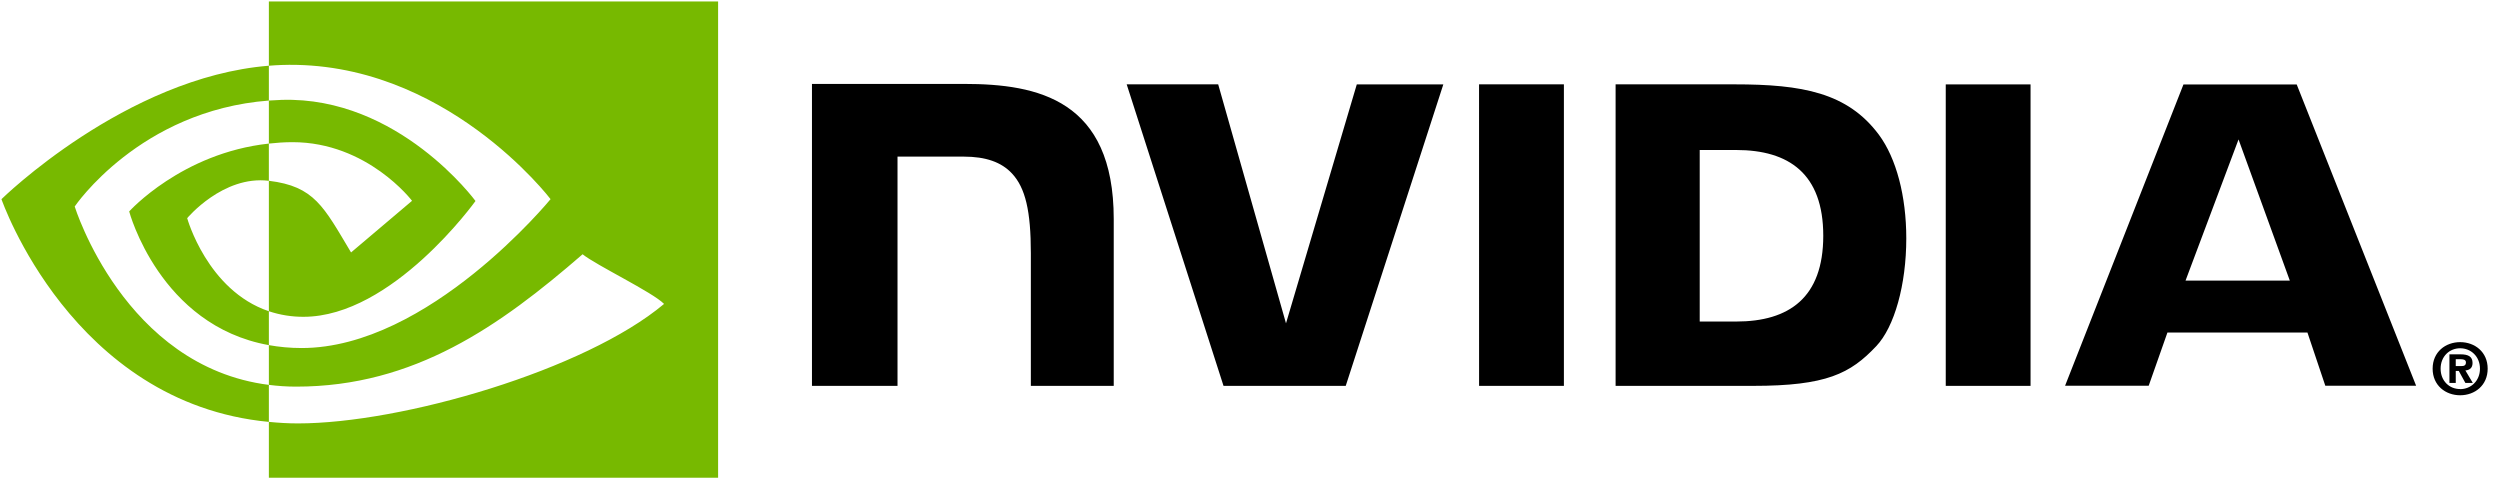
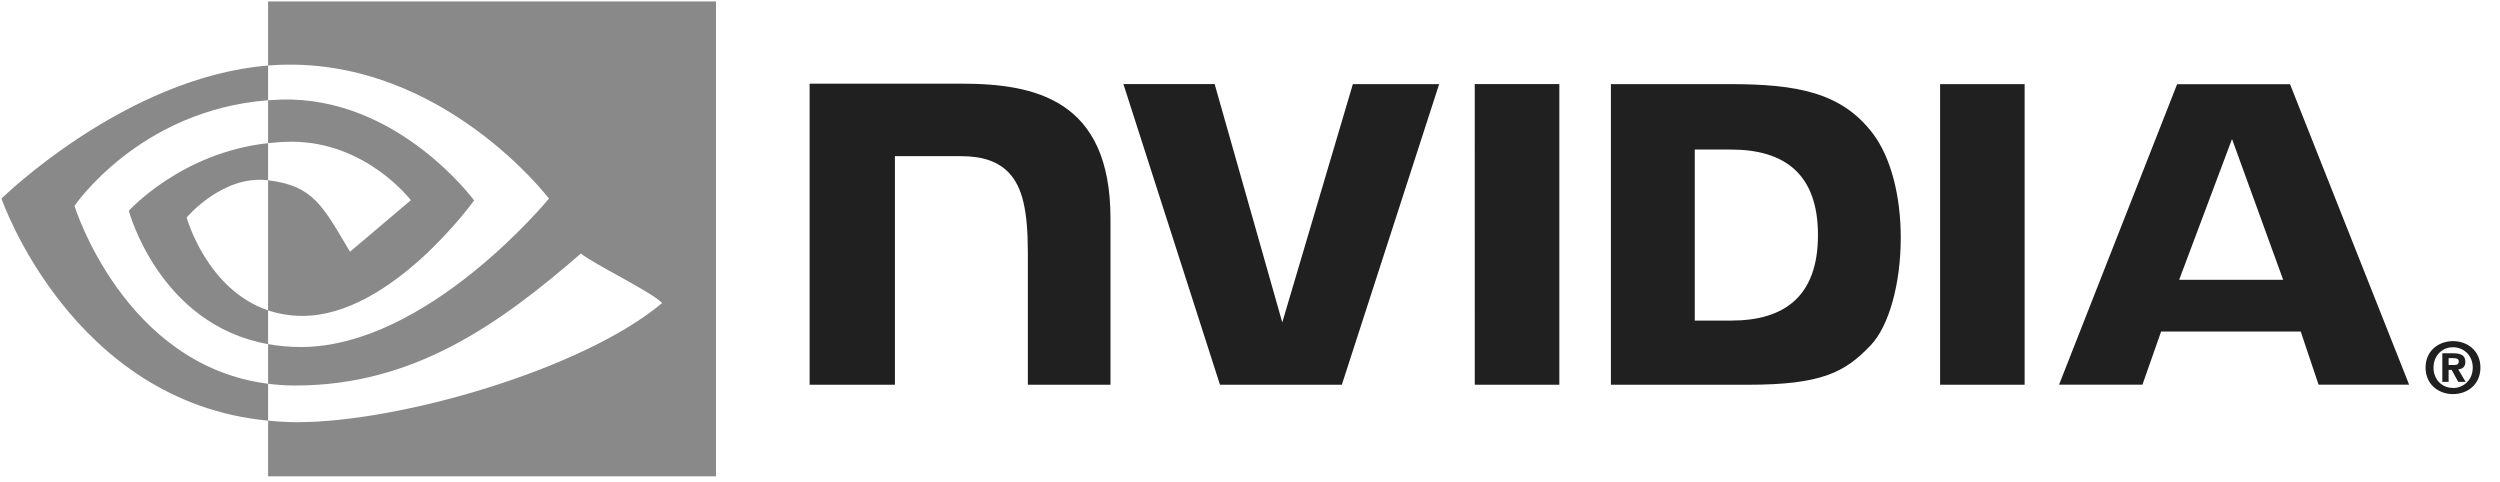
- <svg xmlns="http://www.w3.org/2000/svg" width="150" height="29" viewBox="0 0 150 29">
-   <g fill="none" fill-rule="evenodd">
-     <path d="M147.345 21.965v-.413h.264c.149 0 .347.012.347.188 0 .19-.116.225-.28.225h-.331zm0 .29h.182l.396.722h.446l-.446-.751c.231-.017.43-.13.43-.446 0-.393-.265-.52-.727-.52h-.66v1.717h.379v-.722zm1.915-.134c0-1.008-.776-1.593-1.65-1.593-.876 0-1.652.585-1.652 1.593s.776 1.595 1.651 1.595 1.651-.587 1.651-1.595zm-.462 0c0 .735-.545 1.227-1.189 1.227v-.005c-.644.005-1.172-.487-1.172-1.222 0-.734.528-1.225 1.172-1.225.644 0 1.189.49 1.189 1.225zM88.743 5.06l.002 18.092h5.089V5.06h-5.09zm-40.025-.025v18.117h5.133V9.396l3.977.001c1.317 0 2.255.33 2.89 1.01.805.86 1.133 2.25 1.133 4.79v7.955h4.973v-10.01c0-7.144-4.533-8.107-8.97-8.107h-9.136zm48.218.026v18.091h8.252c4.396 0 5.831-.734 7.385-2.38 1.096-1.156 1.804-3.693 1.804-6.467 0-2.542-.599-4.812-1.646-6.224-1.885-2.527-4.601-3.02-8.654-3.02h-7.141zM101.983 9h2.188c3.173 0 5.225 1.433 5.225 5.145 0 3.716-2.052 5.147-5.225 5.147h-2.188V8.999zM81.408 5.061L77.16 19.4 73.091 5.06h-5.49l5.81 18.091h7.333L86.6 5.062h-5.192zm35.337 18.091h5.088V5.062h-5.088v18.09zm14.263-18.086l-7.104 18.08h5.017l1.125-3.195h8.4l1.073 3.195h5.449l-7.166-18.08h-6.794zm3.304 3.3l3.077 8.47h-6.257l3.18-8.47z" fill="#000" />
-     <path d="M16.132 8.615V6.033c.249-.017.5-.031.758-.04 7.03-.22 11.64 6.067 11.64 6.067s-4.98 6.948-10.32 6.948a6.457 6.457 0 0 1-2.078-.334v-7.827c2.736.332 3.286 1.546 4.931 4.3l3.66-3.099S22.052 8.53 17.55 8.53c-.49 0-.96.035-1.418.085zm0-8.527v3.856c.252-.02.505-.037.758-.045 9.776-.331 16.144 8.05 16.144 8.05s-7.315 8.933-14.936 8.933c-.698 0-1.352-.065-1.966-.174v2.384c.524.067 1.07.106 1.637.106 7.092 0 12.22-3.637 17.187-7.942.823.663 4.194 2.273 4.888 2.979-4.723 3.97-15.727 7.17-21.966 7.17-.601 0-1.18-.037-1.746-.092v3.35h26.954V.088H16.132zm0 18.586v2.034c-6.56-1.174-8.381-8.022-8.381-8.022s3.15-3.504 8.38-4.071v2.232h-.01c-2.744-.332-4.89 2.243-4.89 2.243s1.203 4.336 4.9 5.584zM4.482 12.39s3.887-5.761 11.65-6.357v-2.09C7.533 4.637.088 11.95.088 11.95s4.217 12.244 16.044 13.364v-2.221C7.452 21.995 4.482 12.39 4.482 12.39z" fill="#77B900" />
-   </g>
+ <svg xmlns="http://www.w3.org/2000/svg" version="1.1" width="166" height="32" viewBox="0 0 166 32">
+   <path fill="#202020" d="M162.588 24.237v-0.456h0.291c0.164 0 0.383 0.013 0.383 0.207 0 0.21-0.128 0.248-0.309 0.248h-0.365zM162.588 24.557h0.201l0.437 0.797h0.492l-0.492-0.829c0.255-0.019 0.474-0.143 0.474-0.492 0-0.434-0.292-0.574-0.802-0.574h-0.728v1.895h0.418v-0.797zM164.701 24.409c0-1.112-0.856-1.758-1.821-1.758-0.967 0-1.823 0.646-1.823 1.758s0.856 1.76 1.822 1.76 1.822-0.648 1.822-1.76zM164.191 24.409c0 0.811-0.601 1.354-1.312 1.354v-0.006c-0.711 0.006-1.293-0.537-1.293-1.348 0-0.81 0.583-1.352 1.293-1.352s1.312 0.541 1.312 1.352zM97.923 5.583l0.002 19.964h5.615v-19.964h-5.617zM53.758 5.556v19.991h5.664v-15.179l4.388 0.001c1.453 0 2.488 0.364 3.189 1.114 0.888 0.949 1.25 2.483 1.25 5.286v8.778h5.487v-11.046c0-7.883-5.002-8.946-9.898-8.946h-10.081zM106.964 5.585v19.962h9.106c4.851 0 6.434-0.81 8.149-2.626 1.209-1.276 1.991-4.075 1.991-7.136 0-2.805-0.661-5.31-1.816-6.868-2.080-2.788-5.077-3.332-9.549-3.332h-7.88zM112.533 9.931h2.414c3.501 0 5.766 1.581 5.766 5.677 0 4.1-2.264 5.679-5.766 5.679h-2.414v-11.358zM89.83 5.585l-4.687 15.822-4.49-15.823h-6.058l6.411 19.962h8.092l6.462-19.96h-5.729zM128.822 25.547h5.614v-19.961h-5.614v19.961zM144.561 5.59l-7.839 19.95h5.536l1.241-3.526h9.269l1.184 3.526h6.013l-7.907-19.95h-7.497zM148.206 9.231l3.395 9.346h-6.904l3.509-9.346z" />
+   <path fill="#898989" d="M17.801 9.506v-2.849c0.275-0.019 0.552-0.034 0.836-0.044 7.757-0.243 12.844 6.695 12.844 6.695s-5.495 7.667-11.388 7.667c-0.009 0-0.020 0-0.031 0-0.809 0-1.587-0.135-2.312-0.384l0.050 0.015v-8.637c3.019 0.366 3.626 1.706 5.441 4.745l4.039-3.42s-2.947-3.882-7.915-3.882c-0.541 0-1.059 0.039-1.565 0.094zM17.801 0.097v4.255c0.278-0.022 0.557-0.041 0.836-0.050 10.787-0.365 17.814 8.883 17.814 8.883s-8.072 9.857-16.481 9.857c-0.77 0-1.492-0.072-2.169-0.192v2.631c0.578 0.074 1.181 0.117 1.806 0.117 7.826 0 13.484-4.013 18.965-8.764 0.908 0.732 4.628 2.508 5.394 3.287-5.212 4.381-17.354 7.912-24.238 7.912-0.663 0-1.302-0.041-1.927-0.102v3.697h29.742v-31.531h-29.742zM17.801 20.606v2.244c-7.239-1.295-9.248-8.852-9.248-8.852s3.476-3.866 9.247-4.492v2.463h-0.011c-3.028-0.366-5.396 2.475-5.396 2.475s1.327 4.785 5.407 6.162zM4.946 13.672s4.289-6.357 12.855-7.015v-2.306c-9.489 0.766-17.704 8.835-17.704 8.835s4.653 13.511 17.704 14.746v-2.451c-9.578-1.212-12.855-11.81-12.855-11.81z" />
</svg>
